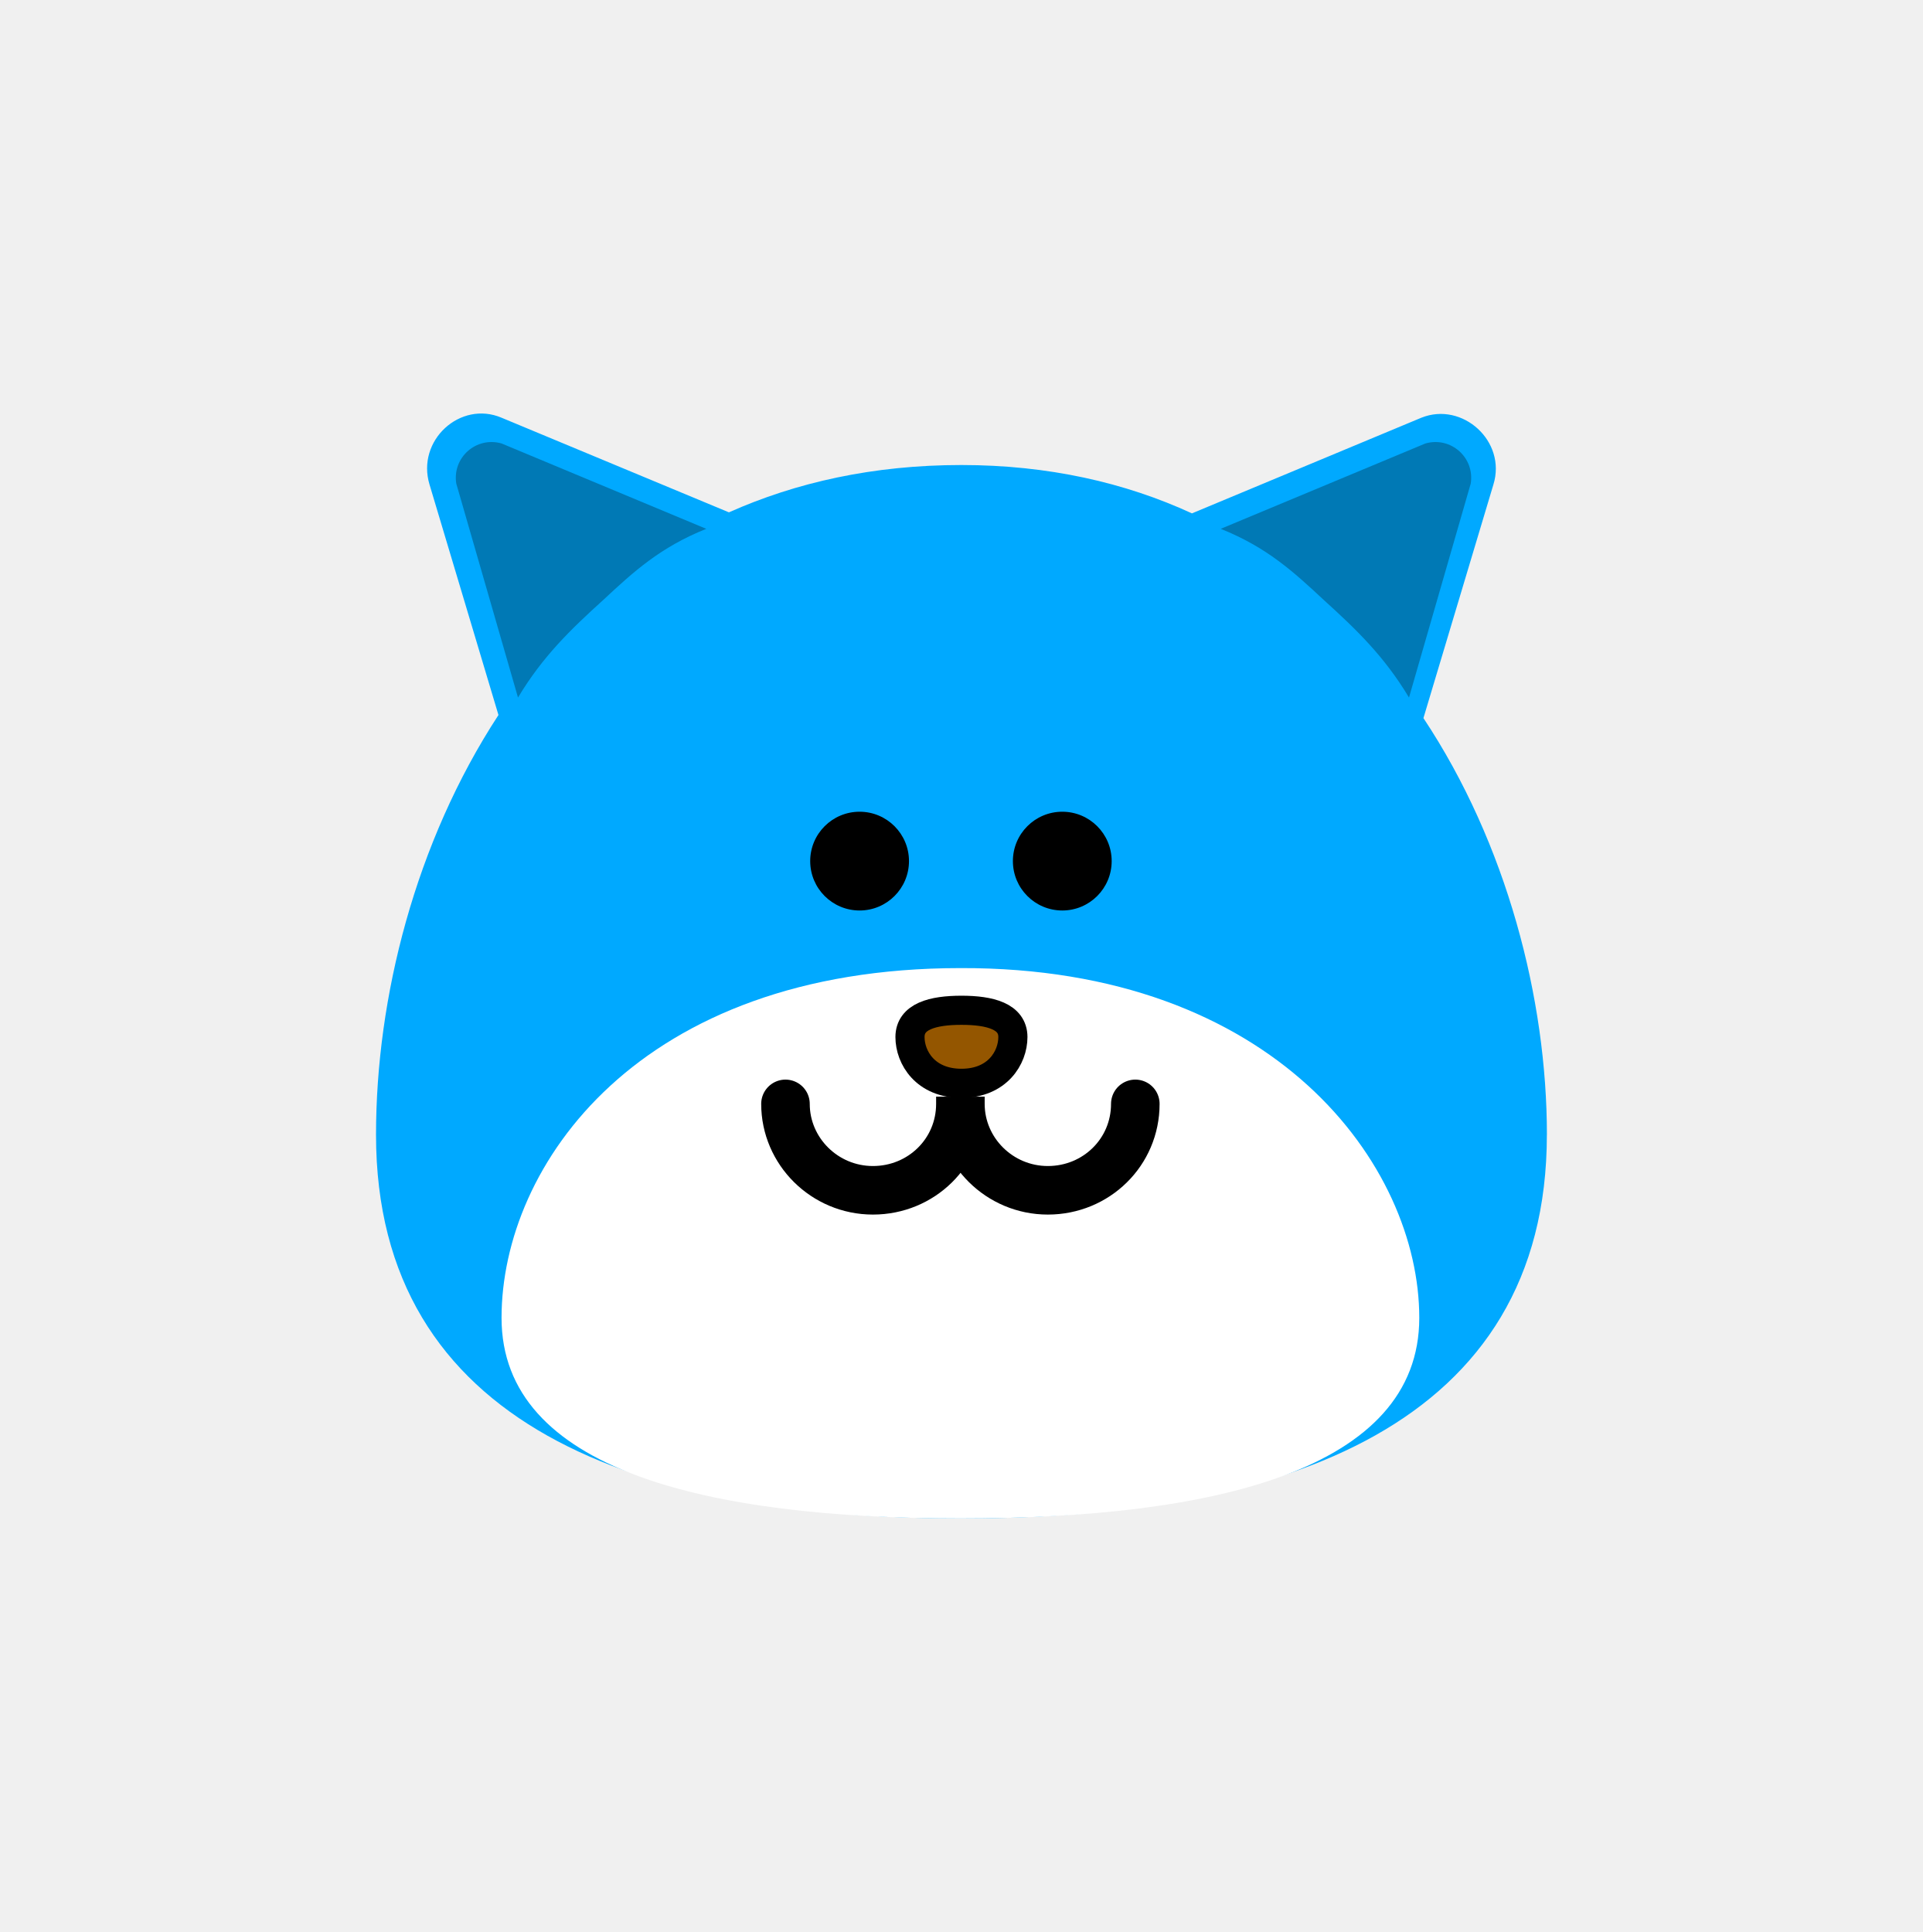
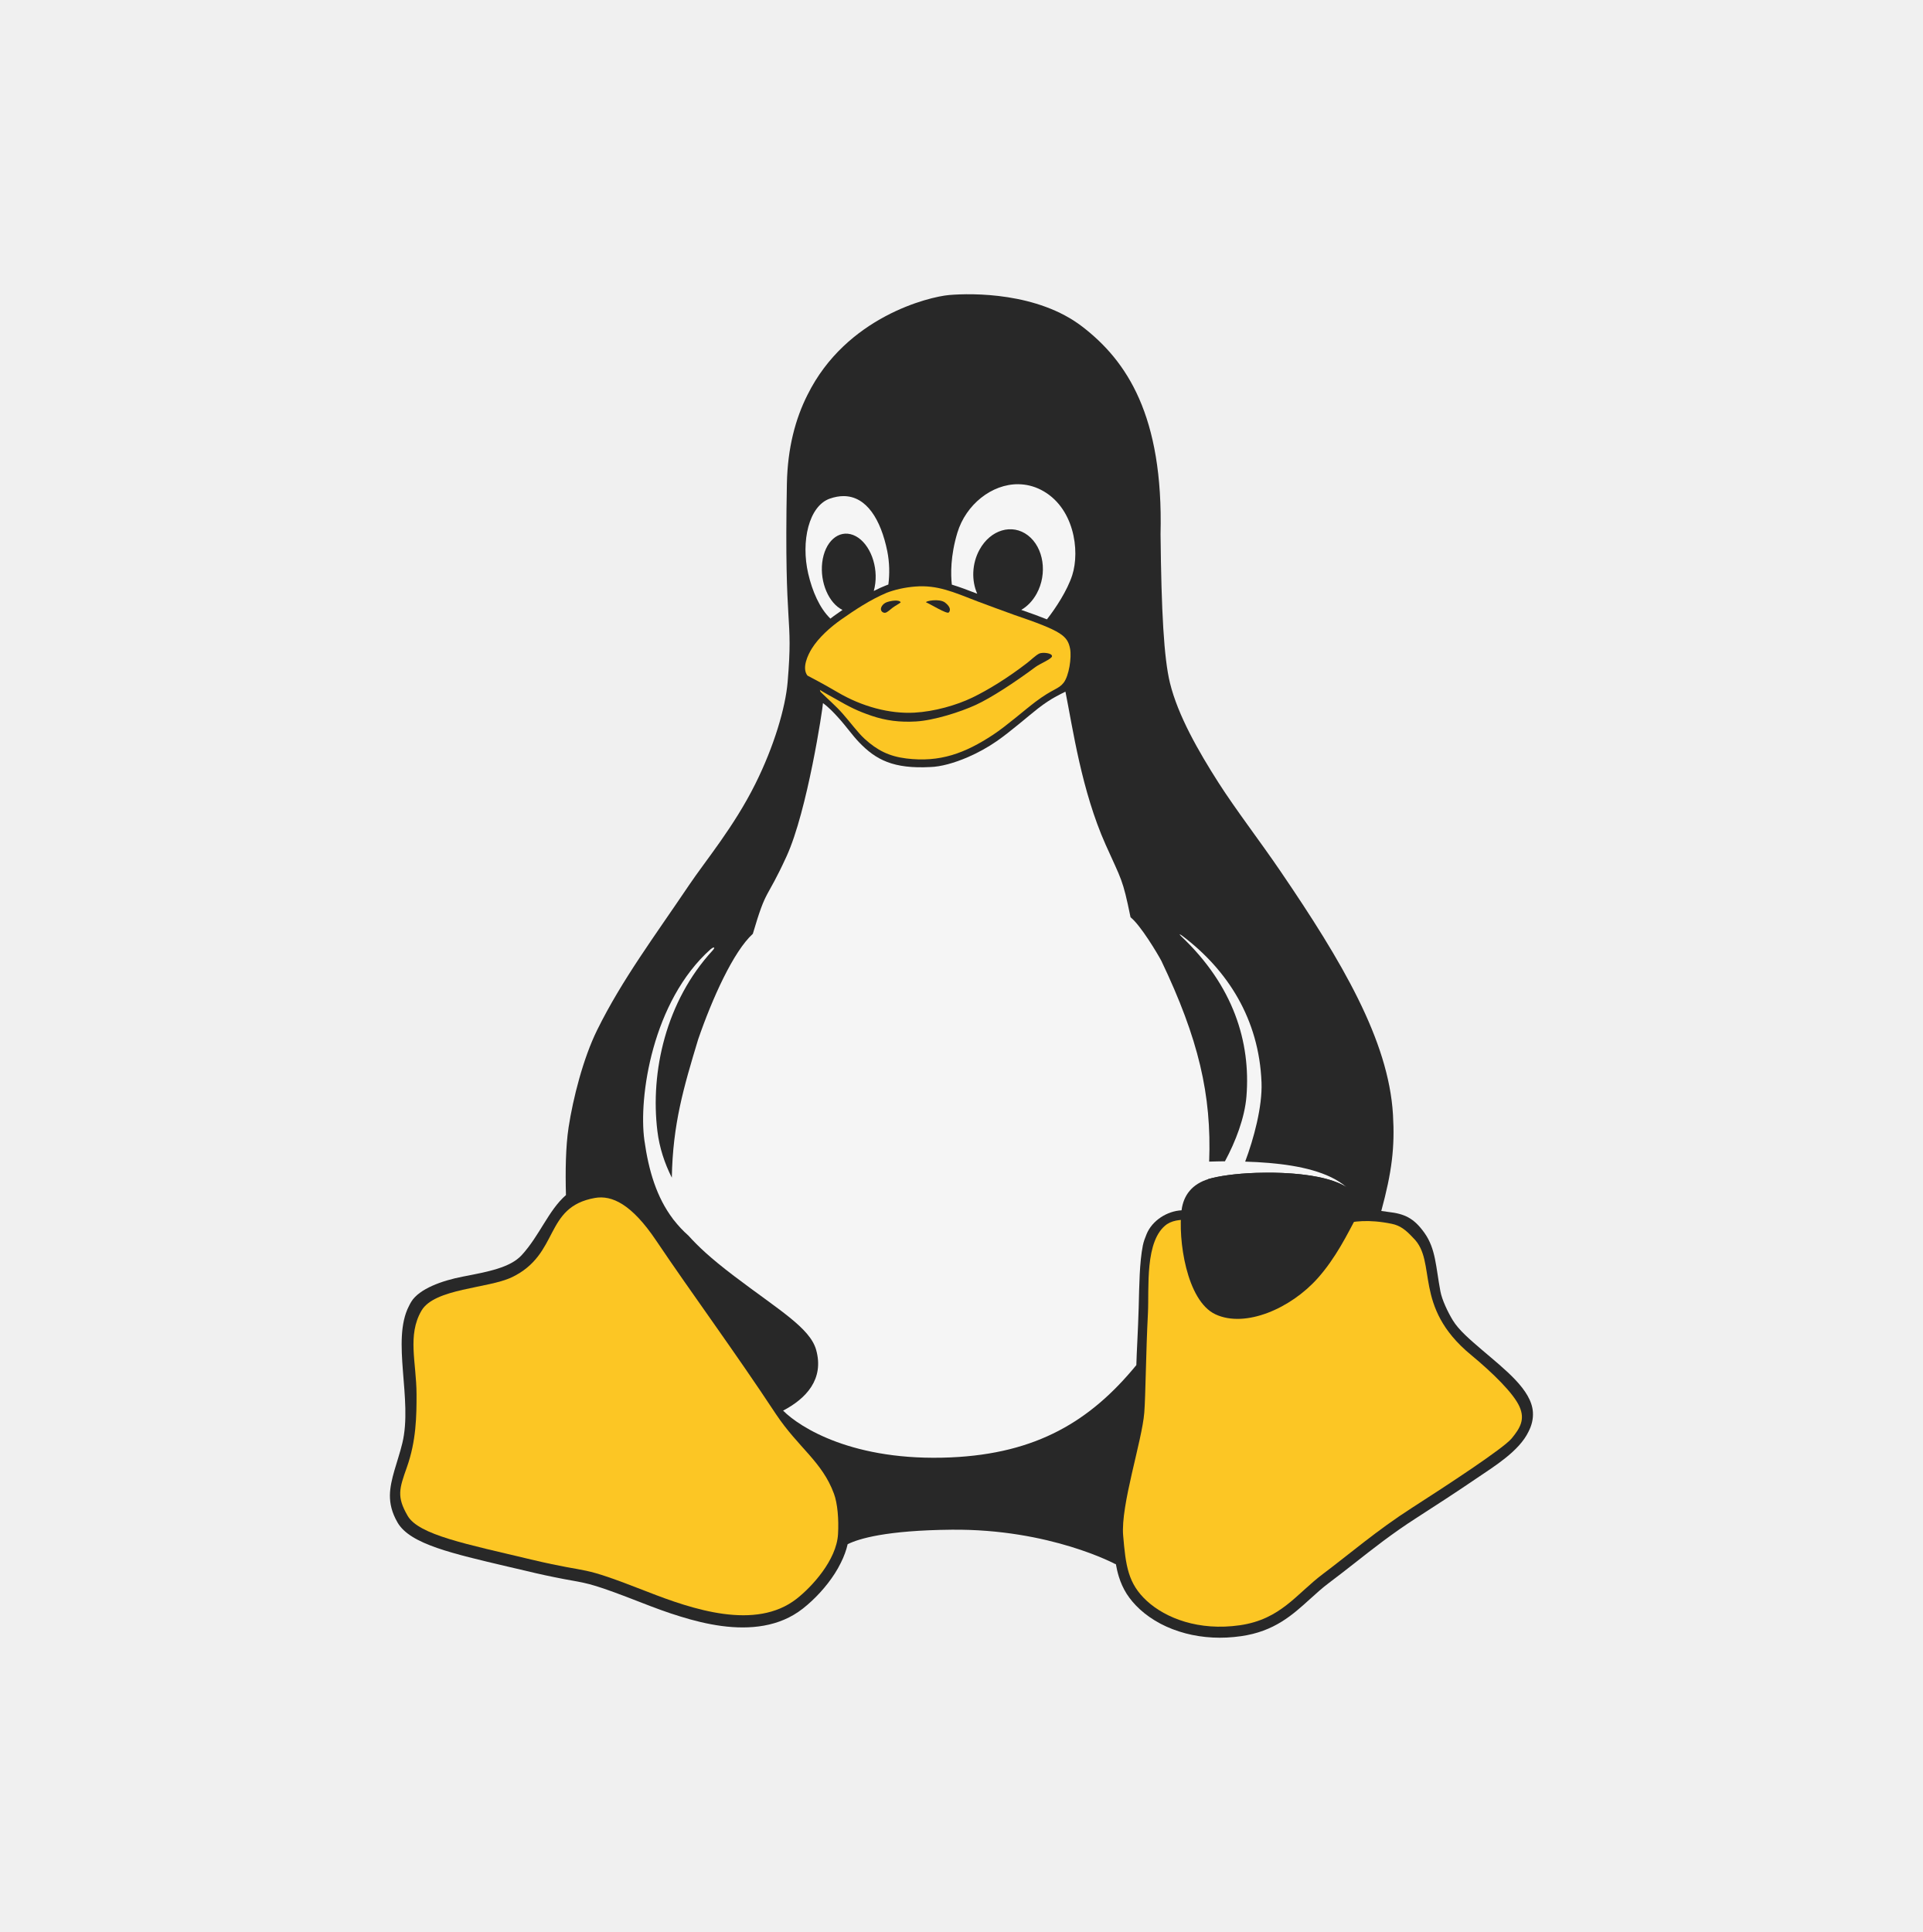
<svg xmlns="http://www.w3.org/2000/svg" version="1.1" width="99.002" height="99.485" viewBox="0,0,99.002,99.485">
  <g transform="translate(-190.4992,-130.2576)">
-     <g data-paper-data="{&quot;isPaintingLayer&quot;:true}" fill-rule="nonzero" stroke-linejoin="miter" stroke-miterlimit="10" stroke-dasharray="" stroke-dashoffset="0" style="mix-blend-mode: normal">
-       <path d="M270.141,188.689c0,14.938 -13.508,19.759 -30.141,19.759c-16.633,0 -30.141,-4.767 -30.141,-19.759c0,-7.045 2.013,-15.044 6.304,-21.613l-3.549,-11.866c-0.689,-2.278 1.589,-4.344 3.708,-3.443l11.707,4.873c3.443,-1.536 7.416,-2.437 11.972,-2.437c4.45,0 8.423,0.901 11.866,2.49l11.813,-4.926c2.119,-0.848 4.397,1.218 3.708,3.443l-3.602,12.025c4.291,6.463 6.357,14.461 6.357,21.454z" fill="#00a9ff" stroke="none" stroke-width="1" stroke-linecap="butt" />
-       <path d="M263.572,198.118c0,7.84 -10.594,10.33 -23.625,10.33c-13.031,0 -23.625,-2.49 -23.625,-10.33c0,-7.84 7.045,-18.01 23.625,-18.01c16.209,-0.053 23.625,10.171 23.625,18.01z" fill="#ffffff" stroke="none" stroke-width="1" stroke-linecap="butt" />
-       <path d="M237.351,183.657c0,-1.059 1.165,-1.377 2.649,-1.377c1.483,0 2.649,0.318 2.649,1.377c0,1.059 -0.795,2.384 -2.649,2.384c-1.854,0 -2.649,-1.324 -2.649,-2.384z" fill="#945600" stroke="#000000" stroke-width="1.5" stroke-linecap="butt" />
-       <path d="M248.952,187.1c0,2.49 -2.013,4.45 -4.503,4.45c-2.49,0 -4.503,-2.013 -4.503,-4.45c0,-0.106 0,-0.106 0,-0.106c0,-0.159 0,-0.265 0,-0.265c0,0 0,0.106 0,0.265c0,0 0,0 0,0.106c0,2.49 -2.013,4.45 -4.503,4.45c-2.49,0 -4.503,-2.013 -4.503,-4.45" fill="none" stroke="#000000" stroke-width="2.5" stroke-linecap="round" />
-       <path d="M232.213,174.599c0,-1.404 1.138,-2.543 2.543,-2.543c1.404,0 2.543,1.138 2.543,2.543c0,1.404 -1.138,2.543 -2.543,2.543c-1.404,0 -2.543,-1.138 -2.543,-2.543z" fill="#000000" stroke="none" stroke-width="1" stroke-linecap="butt" />
-       <path d="M242.649,174.599c0,-1.404 1.138,-2.543 2.543,-2.543c1.404,0 2.543,1.138 2.543,2.543c0,1.404 -1.138,2.543 -2.543,2.543c-1.404,0 -2.543,-1.138 -2.543,-2.543z" fill="#000000" stroke="none" stroke-width="1" stroke-linecap="butt" />
-       <path d="M221.566,161.144c-1.695,1.536 -3.125,2.913 -4.397,5.032l-3.178,-11.018c-0.212,-1.324 1.006,-2.437 2.331,-2.066l10.541,4.397c-2.384,0.954 -3.761,2.225 -5.297,3.655z" fill="#0079b5" stroke="none" stroke-width="1" stroke-linecap="butt" />
-       <path d="M253.349,157.489l10.541,-4.397c1.324,-0.371 2.543,0.742 2.331,2.066l-3.178,11.018c-1.271,-2.119 -2.702,-3.496 -4.397,-5.032c-1.536,-1.43 -2.913,-2.702 -5.297,-3.655z" fill="#0079b5" stroke="none" stroke-width="1" stroke-linecap="butt" />
-       <path d="M190.499,229.742v-99.485h99.002v99.485z" fill="none" stroke="#ff0000" stroke-width="0" stroke-linecap="butt" />
+     <g data-paper-data="{&quot;isPaintingLayer&quot;:true}" stroke-linecap="butt" stroke-linejoin="miter" stroke-miterlimit="10" stroke-dasharray="" stroke-dashoffset="0" style="mix-blend-mode: normal">
+       <path d="M232.076,150.586c1.994,-4.022 6.268,-5.047 7.284,-5.136l0,0v0v0c1.212,-0.106 4.572,-0.134 6.861,1.626c2.289,1.76 4.181,4.581 4.03,10.691c0.042,3.988 0.174,6.383 0.483,7.651c0.411,1.685 1.477,3.539 2.501,5.143c0.884,1.384 2.128,2.998 3.191,4.56c3.152,4.629 5.565,8.693 5.792,12.532c0.1,1.681 -0.057,2.955 -0.602,4.961c0.115,0.019 0.233,0.036 0.359,0.05c0.839,0.095 1.315,0.313 1.859,1.073c0.593,0.827 0.588,1.763 0.826,3.016c0.085,0.452 0.386,1.073 0.635,1.485c0.308,0.511 0.899,1.009 1.485,1.513c1.205,1.031 2.567,2.068 2.642,3.219c0.023,0.359 -0.063,0.692 -0.224,1.004c-0.481,1.006 -1.751,1.781 -2.672,2.406c-0.515,0.353 -1.061,0.713 -1.583,1.056c-0.506,0.332 -1.033,0.673 -1.501,0.974c-0.619,0.395 -1.188,0.8 -1.725,1.198c-0.518,0.386 -1.035,0.795 -1.536,1.188c-0.167,0.132 -0.332,0.261 -0.628,0.489c-0.2,0.155 -0.409,0.315 -0.638,0.487c-0.341,0.256 -0.649,0.536 -0.953,0.812v0l-0.014,0.012c-0.461,0.419 -0.913,0.828 -1.466,1.169c-0.567,0.351 -1.226,0.621 -2.08,0.744c-0.506,0.073 -0.991,0.094 -1.454,0.071c-0.496,-0.024 -0.965,-0.099 -1.398,-0.212c-0.475,-0.125 -0.908,-0.294 -1.294,-0.496c-0.414,-0.219 -0.776,-0.475 -1.078,-0.753c-0.278,-0.256 -0.496,-0.518 -0.673,-0.793c-0.174,-0.278 -0.303,-0.565 -0.4,-0.878c-0.066,-0.214 -0.118,-0.438 -0.16,-0.678l-0.002,0.038c0,0 -3.379,-1.831 -8.451,-1.781c-3.366,0.033 -4.78,0.462 -5.351,0.747c-0.035,0.158 -0.082,0.316 -0.139,0.469c-0.06,0.167 -0.132,0.33 -0.212,0.49c-0.092,0.189 -0.197,0.373 -0.311,0.551c-0.426,0.666 -1.026,1.322 -1.649,1.809c-0.602,0.471 -1.28,0.744 -1.998,0.873c-1.416,0.256 -2.951,-0.049 -4.308,-0.471c-0.687,-0.209 -1.336,-0.454 -1.922,-0.682c-2.428,-0.948 -2.774,-1.012 -3.685,-1.174c-0.209,-0.038 -0.454,-0.08 -0.875,-0.167c-0.647,-0.129 -1.287,-0.282 -1.929,-0.435l-0.494,-0.115c-1.428,-0.336 -2.656,-0.624 -3.602,-0.951c-1.014,-0.351 -1.727,-0.753 -2.052,-1.318c-0.296,-0.513 -0.393,-0.965 -0.391,-1.391c0.007,-0.826 0.405,-1.727 0.638,-2.685c0.55,-2.252 -0.578,-5.297 0.344,-7.071c0.037,-0.077 0.078,-0.153 0.123,-0.226c0.405,-0.652 1.562,-1.078 2.656,-1.287c1.275,-0.247 2.426,-0.456 3.021,-1.101c0.923,-1.002 1.384,-2.316 2.282,-3.096c-0.034,-1.204 -0.016,-2.488 0.135,-3.482c0.227,-1.486 0.748,-3.553 1.474,-5.023c1.277,-2.587 2.969,-4.842 4.722,-7.446c0.857,-1.273 2.315,-3.006 3.418,-5.22c0.965,-1.936 1.552,-3.921 1.664,-5.244c0.303,-3.595 -0.188,-2.383 -0.038,-10.218c0.036,-1.847 0.443,-3.353 1.063,-4.578z" fill="#282828" fill-rule="evenodd" stroke="none" stroke-width="1" />
+       <path d="M216.849,196.03h-0v0v0c2.488,-1.194 1.632,-3.619 4.284,-4.087c0.863,-0.15 1.883,0.308 3.153,2.201c1.799,2.676 4.049,5.723 6.167,8.937c1.157,1.731 2.375,2.438 2.984,4.094c0.183,0.496 0.254,1.314 0.209,2.081c-0.078,1.343 -1.354,2.72 -2.133,3.329c-2.111,1.648 -5.37,0.541 -7.679,-0.362c-3.727,-1.455 -2.666,-0.87 -5.996,-1.662c-3.327,-0.795 -5.786,-1.267 -6.353,-2.253c-0.567,-0.983 -0.433,-1.378 -0.038,-2.495c0.482,-1.357 0.501,-2.631 0.498,-3.776c-0.007,-1.618 -0.484,-3.021 0.254,-4.289c0.672,-1.152 3.445,-1.14 4.648,-1.719z" fill="#fcc624" fill-rule="evenodd" stroke="none" stroke-width="1" />
+       <path d="M250.585,193.293v0c0.74,-0.481 1.97,-0.056 3.042,0.066c3.115,0.416 2.545,0.082 4.062,0.231c1.407,0.138 2.066,-0.803 4.463,-0.315c0.444,0.09 0.728,0.318 1.111,0.73c1.254,1.22 -0.043,3.528 2.961,6.011c1.152,0.951 2.206,1.996 2.507,2.672c0.303,0.676 0.019,1.121 -0.4,1.636c-0.419,0.513 -3.327,2.415 -5.134,3.576c-1.807,1.159 -3.214,2.377 -4.581,3.403c-1.369,1.026 -2.169,2.339 -4.28,2.644c-2.112,0.305 -3.822,-0.362 -4.794,-1.256c-0.97,-0.894 -1.083,-1.807 -1.216,-3.365c-0.135,-1.561 0.974,-4.867 1.088,-6.331c0.069,-0.884 0.083,-3.107 0.187,-5.101c0.069,-1.303 -0.184,-3.777 0.984,-4.602z" fill="#fcc624" fill-rule="evenodd" stroke="none" stroke-width="1" />
+       <path d="M232.706,165.78c0.324,0.203 0.555,0.318 0.795,0.457c0.752,0.434 1.17,0.641 1.876,0.88c0.73,0.247 1.444,0.34 2.284,0.291c0.919,-0.054 2.28,-0.484 3.088,-0.857c0.782,-0.361 1.986,-1.147 3.067,-1.95c0.219,-0.163 0.827,-0.409 0.846,-0.546c0.024,-0.176 -0.494,-0.22 -0.655,-0.144c-0.182,0.086 -0.474,0.372 -0.626,0.485c-0.988,0.763 -2.002,1.389 -2.827,1.786c-0.819,0.394 -1.954,0.715 -2.971,0.772c-1.278,0.071 -2.71,-0.312 -3.963,-1.053c-0.775,-0.458 -1.548,-0.854 -1.548,-0.855c-0.303,-0.39 0.022,-1.068 0.227,-1.396c0.346,-0.555 0.944,-1.096 1.527,-1.503c0.664,-0.465 1.472,-1.005 2.307,-1.357v-0.002c0.444,-0.172 0.96,-0.285 1.485,-0.327c1.14,-0.091 1.958,0.278 3.212,0.765c0.56,0.214 1.211,0.447 1.843,0.678l0.002,0.002c1.235,0.419 1.948,0.694 2.362,0.955c0.372,0.235 0.492,0.463 0.558,0.807c0.082,0.445 -0.054,1.386 -0.334,1.746c-0.271,0.346 -0.532,0.292 -1.445,0.979c-0.548,0.412 -1.496,1.245 -2.181,1.696c-1.455,0.96 -2.745,1.438 -4.471,1.225c-0.894,-0.11 -1.505,-0.424 -2.149,-1.011c-0.35,-0.319 -0.727,-0.841 -1.139,-1.307c-0.358,-0.405 -0.768,-0.752 -1.123,-1.105c-0.03,-0.03 -0.02,-0.081 -0.047,-0.11z" fill="#fcc624" fill-rule="evenodd" stroke="none" stroke-width="1" />
+       <path d="M242.937,155.192c0.386,0.005 0.775,0.094 1.149,0.284c1.712,0.87 2.028,3.129 1.618,4.402c-0.252,0.782 -0.851,1.698 -1.303,2.272c-0.35,-0.143 -0.783,-0.301 -1.322,-0.487c0.31,-0.179 0.588,-0.461 0.793,-0.835c0.567,-1.032 0.364,-2.375 -0.447,-3.001c-0.814,-0.626 -1.931,-0.294 -2.495,0.738c-0.395,0.72 -0.416,1.592 -0.118,2.265c-0.482,-0.186 -0.903,-0.346 -1.307,-0.468v-0c-0.059,-0.522 -0.075,-1.477 0.287,-2.678c0.437,-1.44 1.767,-2.509 3.144,-2.493zM233.932,155.804c1.185,0.002 1.919,1.211 2.249,2.832c0.118,0.59 0.127,1.181 0.056,1.721c-0.045,0.014 -0.089,0.033 -0.136,0.052c-0.188,0.073 -0.39,0.165 -0.614,0.28c0.035,-0.125 0.061,-0.259 0.078,-0.4c0.127,-1.075 -0.381,-2.187 -1.136,-2.481c-0.755,-0.294 -1.47,0.341 -1.597,1.416c-0.122,1.032 0.341,2.098 1.044,2.441c-0.089,0.061 -0.181,0.125 -0.273,0.191c-0.118,0.08 -0.235,0.167 -0.35,0.256c-0.557,-0.539 -0.931,-1.406 -1.143,-2.319c-0.383,-1.655 0.031,-3.483 1.117,-3.861h0c0.251,-0.087 0.485,-0.128 0.705,-0.128zM245.354,165.872c0.379,1.888 0.829,5.101 2.07,7.881c0.819,1.833 0.873,1.735 1.282,3.737c0.524,0.417 1.401,1.893 1.585,2.241c1.917,4.017 2.593,6.902 2.463,10.342c0.257,-0.005 0.558,-0.018 0.813,-0.017c0.544,-1.004 1.02,-2.246 1.107,-3.342c0.224,-2.808 -0.674,-5.702 -3.358,-8.242c-0.08,-0.076 -0.092,-0.102 -0.071,-0.099c0.022,0.003 0.078,0.036 0.135,0.08c2.318,1.753 3.944,4.273 4.07,7.545c0.048,1.247 -0.404,2.913 -0.842,4.075c1.638,0.051 3.244,0.24 4.417,0.801c0.292,0.14 0.565,0.312 0.789,0.507c-1.003,-0.629 -2.988,-0.783 -4.646,-0.728c-1.07,0.036 -1.96,0.174 -2.467,0.321c-0.04,0.53 -0.096,1.075 -0.169,1.641c-0.392,-0.081 -0.802,-0.053 -1.193,-0.035c-0.743,0.035 -1.52,0.52 -1.809,1.232c-0.071,0.174 -0.15,0.373 -0.191,0.582c-0.175,0.89 -0.182,2.037 -0.213,3.182c-0.033,1.199 -0.106,2.311 -0.121,2.975c-2.366,2.886 -5.137,4.558 -9.556,4.753c-5.018,0.221 -7.77,-1.546 -8.632,-2.409c1.179,-0.615 2.124,-1.614 1.703,-3.126c-0.317,-1.136 -1.927,-2.058 -4.225,-3.804c-1.249,-0.949 -1.862,-1.541 -2.353,-2.083c-0,-0 -0,-0 -0,-0c-0.282,-0.249 -0.53,-0.516 -0.75,-0.8c-0.014,-0.016 -0.029,-0.032 -0.043,-0.048c-0,-0.003 -0,-0.005 -0.001,-0.008c-0.839,-1.109 -1.251,-2.472 -1.472,-4.052c-0.309,-2.21 0.406,-7.158 3.412,-9.84c0.059,-0.052 0.12,-0.084 0.155,-0.086c0.045,-0.003 0.047,0.042 -0.055,0.153c-2.407,2.615 -3.213,6.248 -2.843,9.294c0.105,0.867 0.373,1.665 0.744,2.406c0.047,-2.758 0.61,-4.656 1.354,-7.118c0.721,-2.097 1.817,-4.533 2.816,-5.44c0.72,-2.447 0.667,-1.652 1.738,-3.993c1.071,-2.342 1.866,-7.638 1.874,-7.886c0.286,0.204 0.566,0.501 0.769,0.725c0.457,0.505 0.732,0.919 1.094,1.296c0.864,0.9 1.765,1.37 3.661,1.27c0.529,-0.014 1.23,-0.202 1.949,-0.515c0.499,-0.217 1.007,-0.495 1.471,-0.816c0.71,-0.491 1.637,-1.303 2.137,-1.693c0.689,-0.534 1.141,-0.722 1.399,-0.856z" fill="#f5f5f5" fill-rule="evenodd" stroke="none" stroke-width="1" />
+       <path d="M258.338,196.082c-1.38,1.548 -3.717,2.574 -5.26,1.855c-1.492,-0.695 -1.939,-3.873 -1.742,-5.377c0.097,-0.743 0.529,-1.337 1.406,-1.596c0.503,-0.149 1.346,-0.276 2.428,-0.312c2.383,-0.079 5.446,0.275 5.288,1.849c-0.006,0.063 -0.09,0.374 -0.131,0.451c-0.459,0.861 -1.054,2.081 -1.988,3.13z" fill="#282828" fill-rule="evenodd" stroke="none" stroke-width="1" />
+       <path d="M236.873,161.269v0c-0.042,0.061 -0.268,0.167 -0.423,0.287c-0.146,0.111 -0.261,0.231 -0.369,0.254c-0.071,0.014 -0.162,-0.024 -0.205,-0.099c-0.082,-0.148 0.073,-0.367 0.273,-0.442c0.202,-0.073 0.624,-0.151 0.725,0z" fill="#282828" fill-rule="evenodd" stroke="none" stroke-width="1" />
+       <path d="M238.181,161.274c-0.061,-0.064 0.685,-0.216 0.979,0.014c0.296,0.231 0.278,0.412 0.188,0.508c-0.094,0.099 -0.962,-0.44 -1.167,-0.522z" fill="#282828" fill-rule="evenodd" stroke="none" stroke-width="1" />
+       <path d="M190.499,229.742v-99.485h99.002v99.485z" fill="none" fill-rule="nonzero" stroke="#ff0000" stroke-width="0" />
    </g>
  </g>
</svg>
